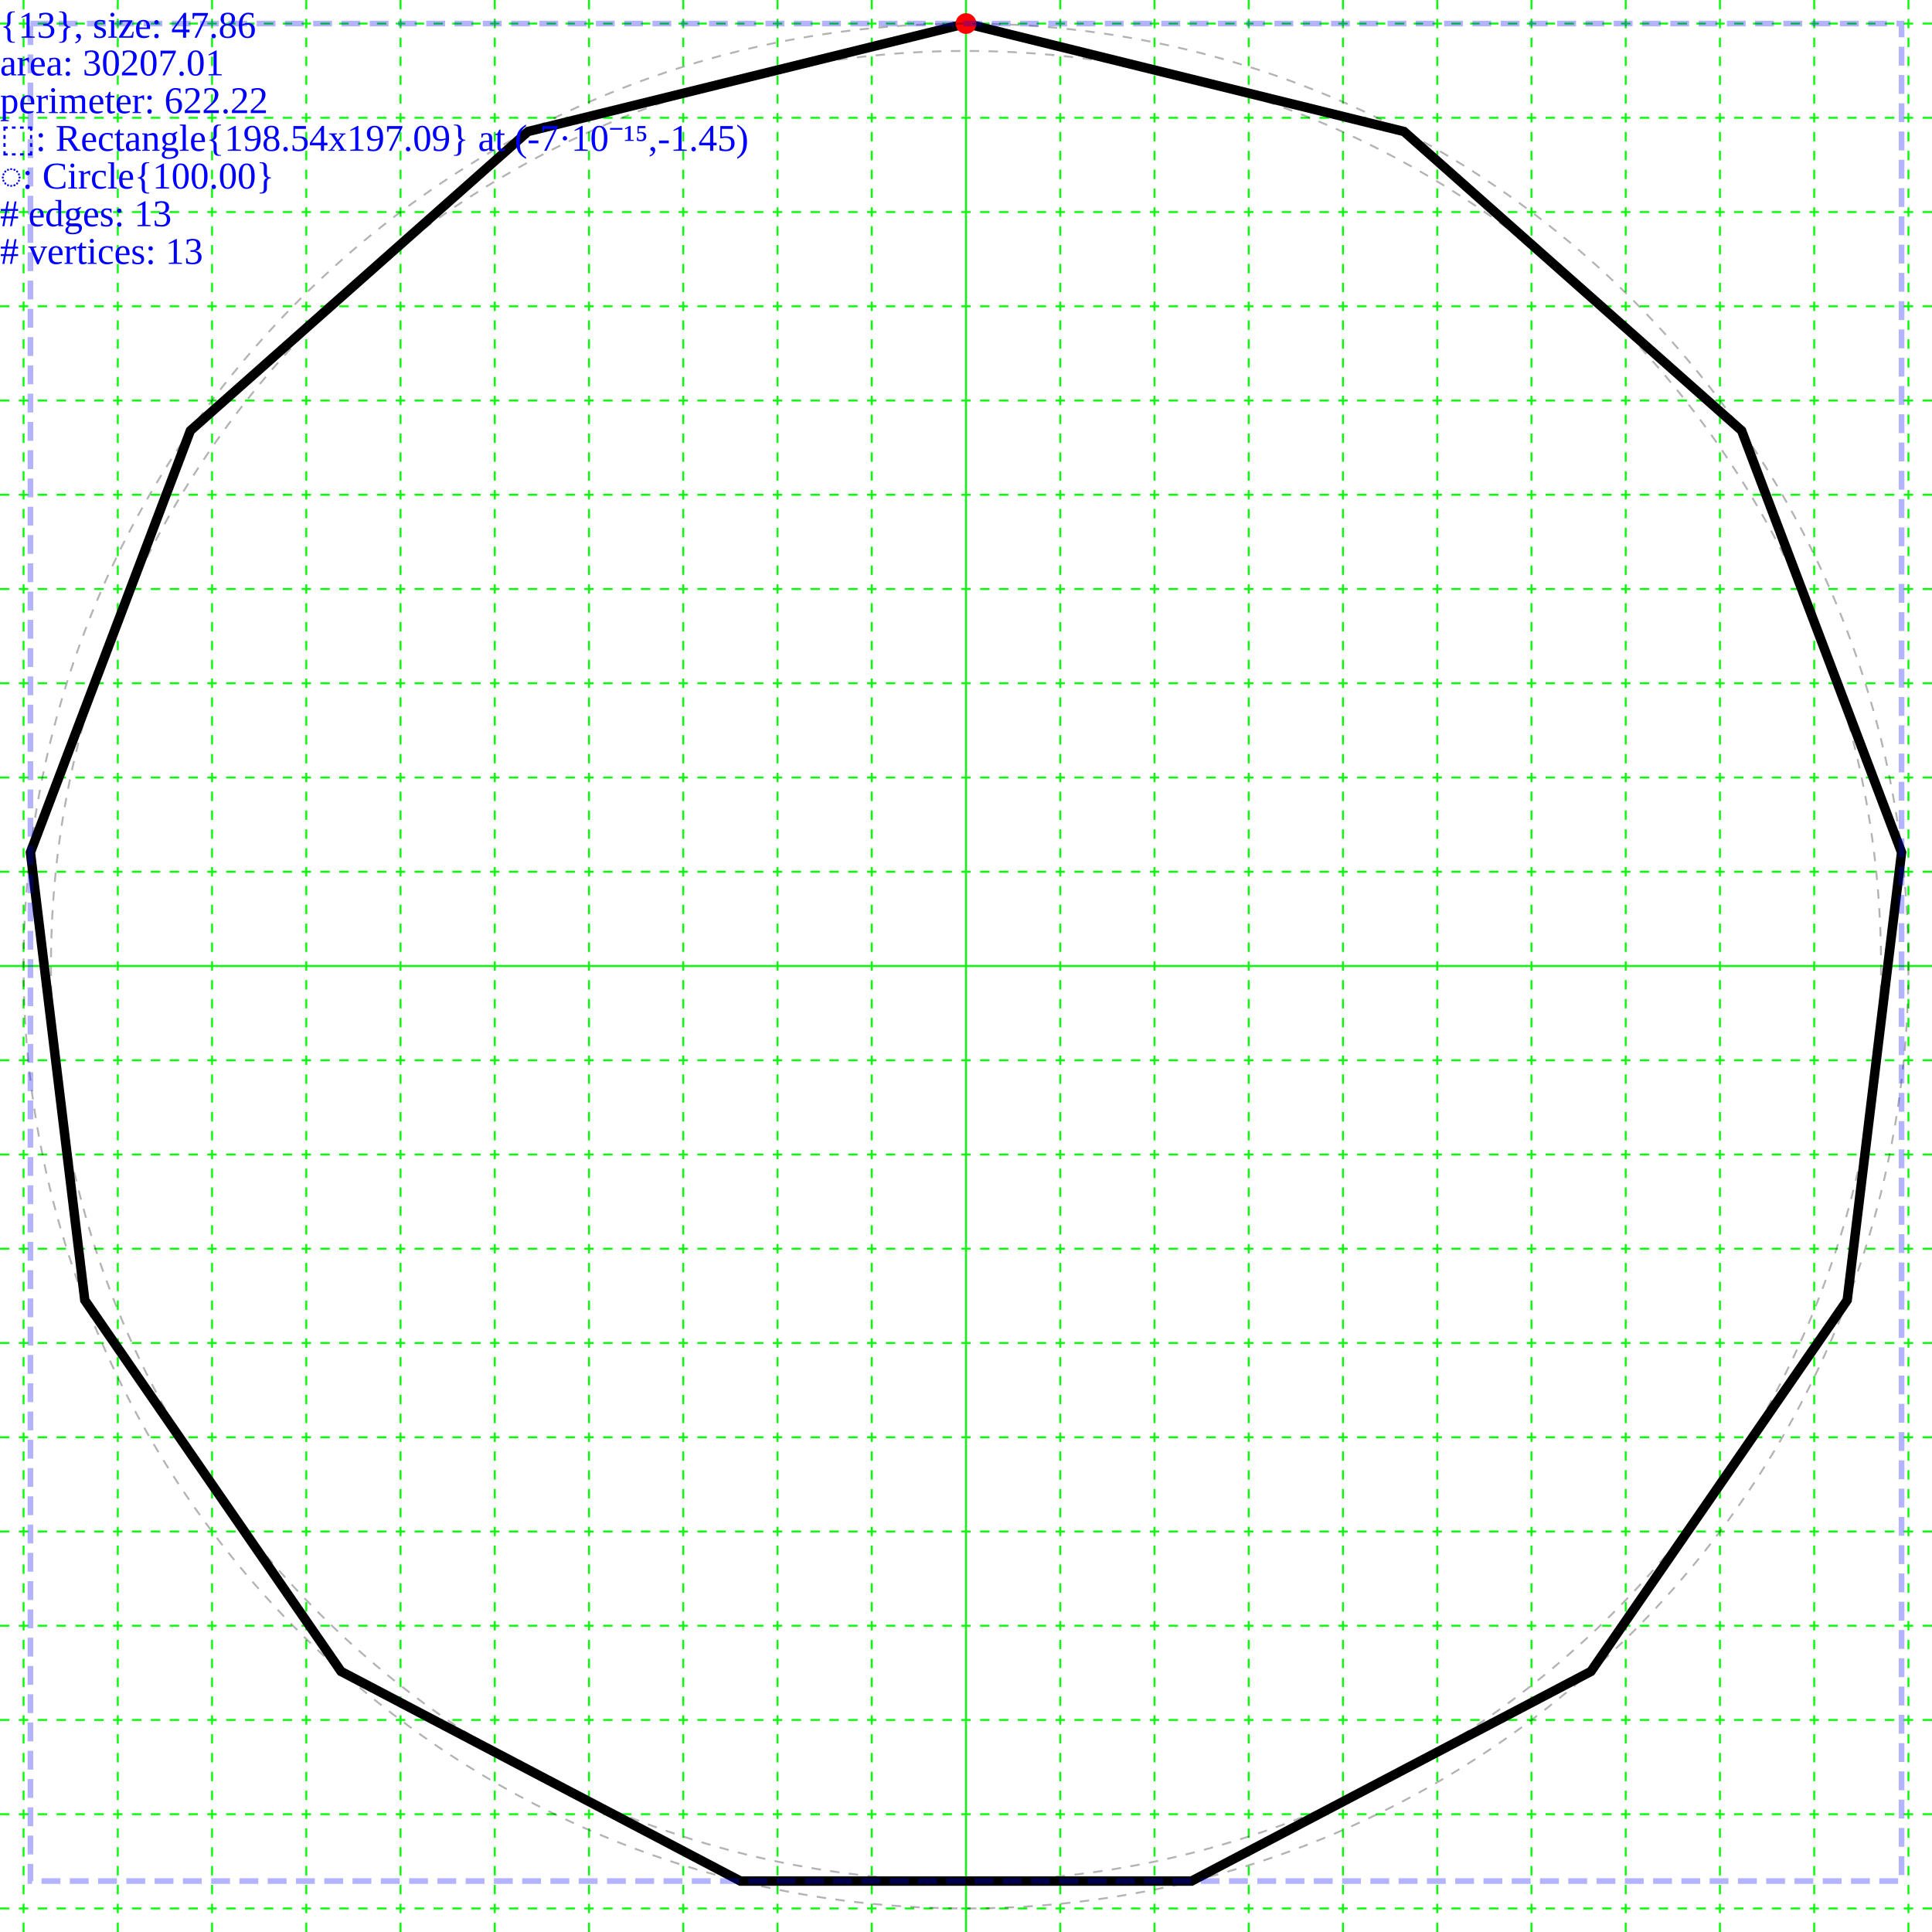
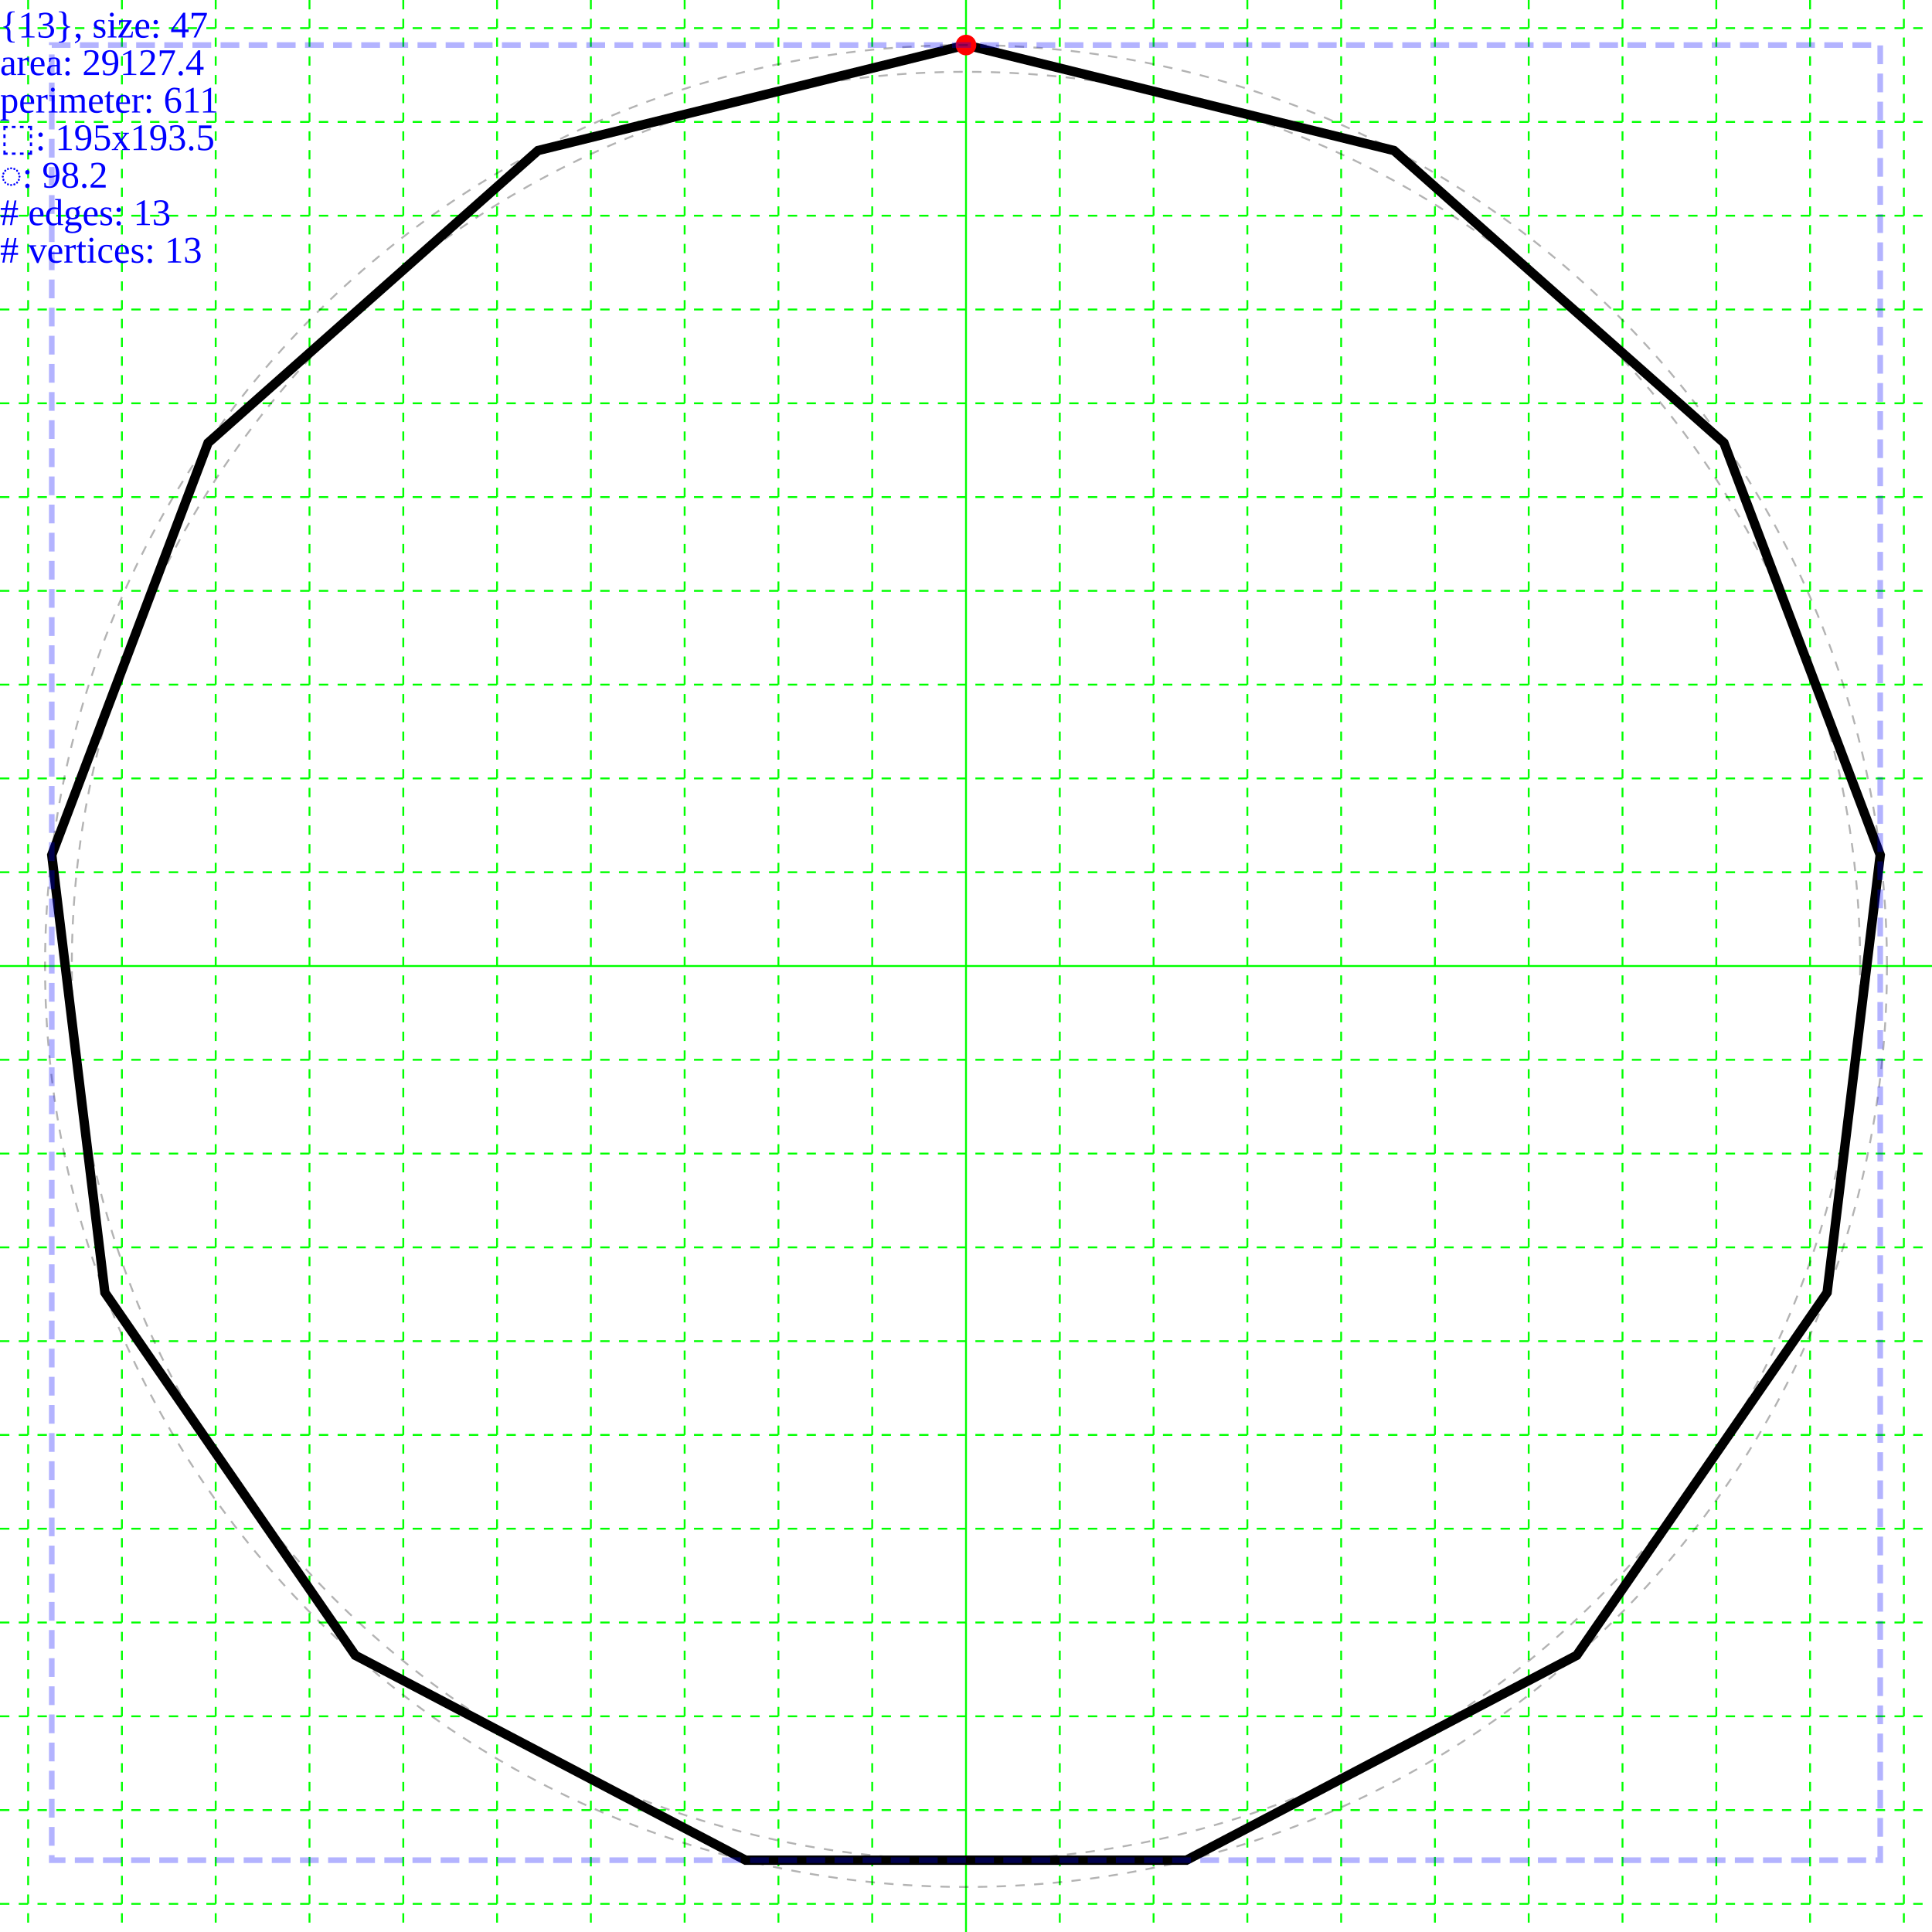
- <svg xmlns="http://www.w3.org/2000/svg" height="205.0" width="205.0">
-   <g transform="translate(102.5,102.5)">
+ <svg xmlns="http://www.w3.org/2000/svg" height="206" width="206">
+   <g transform="translate(103,103)">
    <g id="grid">
-       <line stroke="#00ff00" stroke-width="0.2" x1="0" x2="0" y1="-102.5" y2="102.5" />
-       <line stroke="#00ff00" stroke-dasharray="1,1" stroke-width="0.2" x1="10.0" x2="10.0" y1="-102.5" y2="102.5" />
-       <line stroke="#00ff00" stroke-dasharray="1,1" stroke-width="0.2" x1="-10.0" x2="-10.0" y1="-102.5" y2="102.5" />
-       <line stroke="#00ff00" stroke-dasharray="1,1" stroke-width="0.2" x1="20.0" x2="20.0" y1="-102.5" y2="102.5" />
-       <line stroke="#00ff00" stroke-dasharray="1,1" stroke-width="0.2" x1="-20.0" x2="-20.0" y1="-102.5" y2="102.5" />
-       <line stroke="#00ff00" stroke-dasharray="1,1" stroke-width="0.2" x1="30.0" x2="30.0" y1="-102.5" y2="102.5" />
-       <line stroke="#00ff00" stroke-dasharray="1,1" stroke-width="0.2" x1="-30.0" x2="-30.0" y1="-102.5" y2="102.5" />
-       <line stroke="#00ff00" stroke-dasharray="1,1" stroke-width="0.2" x1="40.0" x2="40.0" y1="-102.5" y2="102.5" />
-       <line stroke="#00ff00" stroke-dasharray="1,1" stroke-width="0.2" x1="-40.0" x2="-40.0" y1="-102.5" y2="102.5" />
-       <line stroke="#00ff00" stroke-dasharray="1,1" stroke-width="0.2" x1="50.0" x2="50.0" y1="-102.5" y2="102.5" />
-       <line stroke="#00ff00" stroke-dasharray="1,1" stroke-width="0.2" x1="-50.0" x2="-50.0" y1="-102.5" y2="102.5" />
-       <line stroke="#00ff00" stroke-dasharray="1,1" stroke-width="0.2" x1="60.0" x2="60.0" y1="-102.5" y2="102.5" />
-       <line stroke="#00ff00" stroke-dasharray="1,1" stroke-width="0.2" x1="-60.0" x2="-60.0" y1="-102.5" y2="102.5" />
-       <line stroke="#00ff00" stroke-dasharray="1,1" stroke-width="0.2" x1="70.0" x2="70.0" y1="-102.5" y2="102.5" />
-       <line stroke="#00ff00" stroke-dasharray="1,1" stroke-width="0.2" x1="-70.0" x2="-70.0" y1="-102.5" y2="102.5" />
-       <line stroke="#00ff00" stroke-dasharray="1,1" stroke-width="0.2" x1="80.0" x2="80.0" y1="-102.5" y2="102.5" />
-       <line stroke="#00ff00" stroke-dasharray="1,1" stroke-width="0.2" x1="-80.0" x2="-80.0" y1="-102.5" y2="102.5" />
-       <line stroke="#00ff00" stroke-dasharray="1,1" stroke-width="0.2" x1="90.0" x2="90.0" y1="-102.5" y2="102.5" />
-       <line stroke="#00ff00" stroke-dasharray="1,1" stroke-width="0.2" x1="-90.0" x2="-90.0" y1="-102.5" y2="102.5" />
-       <line stroke="#00ff00" stroke-dasharray="1,1" stroke-width="0.2" x1="100.0" x2="100.0" y1="-102.5" y2="102.5" />
-       <line stroke="#00ff00" stroke-dasharray="1,1" stroke-width="0.2" x1="-100.0" x2="-100.0" y1="-102.5" y2="102.5" />
-       <line stroke="#00ff00" stroke-dasharray="1,1" stroke-width="0.2" x1="110.0" x2="110.0" y1="-102.5" y2="102.5" />
-       <line stroke="#00ff00" stroke-dasharray="1,1" stroke-width="0.2" x1="-110.0" x2="-110.0" y1="-102.5" y2="102.5" />
-       <line stroke="#00ff00" stroke-width="0.2" x1="-102.5" x2="102.5" y1="0" y2="0" />
-       <line stroke="#00ff00" stroke-dasharray="1,1" stroke-width="0.2" x1="-102.5" x2="102.5" y1="10.0" y2="10.0" />
-       <line stroke="#00ff00" stroke-dasharray="1,1" stroke-width="0.2" x1="-102.5" x2="102.5" y1="-10.0" y2="-10.0" />
-       <line stroke="#00ff00" stroke-dasharray="1,1" stroke-width="0.2" x1="-102.5" x2="102.5" y1="20.0" y2="20.0" />
-       <line stroke="#00ff00" stroke-dasharray="1,1" stroke-width="0.2" x1="-102.5" x2="102.5" y1="-20.0" y2="-20.0" />
-       <line stroke="#00ff00" stroke-dasharray="1,1" stroke-width="0.2" x1="-102.5" x2="102.5" y1="30.0" y2="30.0" />
-       <line stroke="#00ff00" stroke-dasharray="1,1" stroke-width="0.2" x1="-102.5" x2="102.5" y1="-30.0" y2="-30.0" />
-       <line stroke="#00ff00" stroke-dasharray="1,1" stroke-width="0.2" x1="-102.5" x2="102.5" y1="40.0" y2="40.0" />
-       <line stroke="#00ff00" stroke-dasharray="1,1" stroke-width="0.2" x1="-102.5" x2="102.5" y1="-40.0" y2="-40.0" />
-       <line stroke="#00ff00" stroke-dasharray="1,1" stroke-width="0.2" x1="-102.5" x2="102.5" y1="50.0" y2="50.0" />
-       <line stroke="#00ff00" stroke-dasharray="1,1" stroke-width="0.2" x1="-102.5" x2="102.5" y1="-50.0" y2="-50.0" />
-       <line stroke="#00ff00" stroke-dasharray="1,1" stroke-width="0.2" x1="-102.5" x2="102.5" y1="60.0" y2="60.0" />
-       <line stroke="#00ff00" stroke-dasharray="1,1" stroke-width="0.2" x1="-102.5" x2="102.5" y1="-60.0" y2="-60.0" />
-       <line stroke="#00ff00" stroke-dasharray="1,1" stroke-width="0.2" x1="-102.5" x2="102.5" y1="70.0" y2="70.0" />
-       <line stroke="#00ff00" stroke-dasharray="1,1" stroke-width="0.2" x1="-102.5" x2="102.5" y1="-70.0" y2="-70.0" />
-       <line stroke="#00ff00" stroke-dasharray="1,1" stroke-width="0.2" x1="-102.5" x2="102.5" y1="80.0" y2="80.0" />
-       <line stroke="#00ff00" stroke-dasharray="1,1" stroke-width="0.2" x1="-102.5" x2="102.5" y1="-80.0" y2="-80.0" />
-       <line stroke="#00ff00" stroke-dasharray="1,1" stroke-width="0.2" x1="-102.5" x2="102.5" y1="90.0" y2="90.0" />
-       <line stroke="#00ff00" stroke-dasharray="1,1" stroke-width="0.2" x1="-102.5" x2="102.5" y1="-90.0" y2="-90.0" />
-       <line stroke="#00ff00" stroke-dasharray="1,1" stroke-width="0.2" x1="-102.5" x2="102.5" y1="100.0" y2="100.0" />
-       <line stroke="#00ff00" stroke-dasharray="1,1" stroke-width="0.2" x1="-102.5" x2="102.5" y1="-100.0" y2="-100.0" />
-       <line stroke="#00ff00" stroke-dasharray="1,1" stroke-width="0.2" x1="-102.5" x2="102.5" y1="110.0" y2="110.0" />
-       <line stroke="#00ff00" stroke-dasharray="1,1" stroke-width="0.2" x1="-102.5" x2="102.5" y1="-110.0" y2="-110.0" />
-       <line stroke="#00ff00" stroke-dasharray="1,1" stroke-width="0.2" x1="-102.5" x2="102.5" y1="120.0" y2="120.0" />
-       <line stroke="#00ff00" stroke-dasharray="1,1" stroke-width="0.2" x1="-102.5" x2="102.5" y1="-120.0" y2="-120.0" />
-       <line stroke="#00ff00" stroke-dasharray="1,1" stroke-width="0.2" x1="-102.5" x2="102.5" y1="130.0" y2="130.0" />
-       <line stroke="#00ff00" stroke-dasharray="1,1" stroke-width="0.2" x1="-102.5" x2="102.5" y1="-130.0" y2="-130.0" />
-       <line stroke="#00ff00" stroke-dasharray="1,1" stroke-width="0.2" x1="-102.5" x2="102.5" y1="140.0" y2="140.0" />
-       <line stroke="#00ff00" stroke-dasharray="1,1" stroke-width="0.2" x1="-102.5" x2="102.5" y1="-140.0" y2="-140.0" />
-       <line stroke="#00ff00" stroke-dasharray="1,1" stroke-width="0.2" x1="-102.5" x2="102.5" y1="150.0" y2="150.0" />
-       <line stroke="#00ff00" stroke-dasharray="1,1" stroke-width="0.2" x1="-102.5" x2="102.5" y1="-150.0" y2="-150.0" />
-       <line stroke="#00ff00" stroke-dasharray="1,1" stroke-width="0.2" x1="-102.5" x2="102.5" y1="160.0" y2="160.0" />
-       <line stroke="#00ff00" stroke-dasharray="1,1" stroke-width="0.2" x1="-102.5" x2="102.5" y1="-160.0" y2="-160.0" />
-       <line stroke="#00ff00" stroke-dasharray="1,1" stroke-width="0.2" x1="-102.5" x2="102.5" y1="170.0" y2="170.0" />
-       <line stroke="#00ff00" stroke-dasharray="1,1" stroke-width="0.2" x1="-102.5" x2="102.5" y1="-170.0" y2="-170.0" />
-       <line stroke="#00ff00" stroke-dasharray="1,1" stroke-width="0.2" x1="-102.5" x2="102.5" y1="180.0" y2="180.0" />
-       <line stroke="#00ff00" stroke-dasharray="1,1" stroke-width="0.2" x1="-102.5" x2="102.5" y1="-180.0" y2="-180.0" />
-       <line stroke="#00ff00" stroke-dasharray="1,1" stroke-width="0.2" x1="-102.5" x2="102.5" y1="190.0" y2="190.0" />
-       <line stroke="#00ff00" stroke-dasharray="1,1" stroke-width="0.2" x1="-102.5" x2="102.5" y1="-190.0" y2="-190.0" />
-       <line stroke="#00ff00" stroke-dasharray="1,1" stroke-width="0.2" x1="-102.5" x2="102.5" y1="200.0" y2="200.0" />
-       <line stroke="#00ff00" stroke-dasharray="1,1" stroke-width="0.2" x1="-102.5" x2="102.5" y1="-200.0" y2="-200.0" />
-       <line stroke="#00ff00" stroke-dasharray="1,1" stroke-width="0.2" x1="-102.5" x2="102.5" y1="210.0" y2="210.0" />
-       <line stroke="#00ff00" stroke-dasharray="1,1" stroke-width="0.2" x1="-102.5" x2="102.5" y1="-210.0" y2="-210.0" />
+       <line stroke="#00ff00" stroke-width="0.2" x1="0" x2="0" y1="-103.0" y2="103.0" />
+       <line stroke="#00ff00" stroke-dasharray="1,1" stroke-width="0.2" x1="10.0" x2="10.0" y1="-103.0" y2="103.0" />
+       <line stroke="#00ff00" stroke-dasharray="1,1" stroke-width="0.2" x1="-10.0" x2="-10.0" y1="-103.0" y2="103.0" />
+       <line stroke="#00ff00" stroke-dasharray="1,1" stroke-width="0.2" x1="20.0" x2="20.0" y1="-103.0" y2="103.0" />
+       <line stroke="#00ff00" stroke-dasharray="1,1" stroke-width="0.2" x1="-20.0" x2="-20.0" y1="-103.0" y2="103.0" />
+       <line stroke="#00ff00" stroke-dasharray="1,1" stroke-width="0.2" x1="30.0" x2="30.0" y1="-103.0" y2="103.0" />
+       <line stroke="#00ff00" stroke-dasharray="1,1" stroke-width="0.2" x1="-30.0" x2="-30.0" y1="-103.0" y2="103.0" />
+       <line stroke="#00ff00" stroke-dasharray="1,1" stroke-width="0.2" x1="40.0" x2="40.0" y1="-103.0" y2="103.0" />
+       <line stroke="#00ff00" stroke-dasharray="1,1" stroke-width="0.2" x1="-40.0" x2="-40.0" y1="-103.0" y2="103.0" />
+       <line stroke="#00ff00" stroke-dasharray="1,1" stroke-width="0.2" x1="50.0" x2="50.0" y1="-103.0" y2="103.0" />
+       <line stroke="#00ff00" stroke-dasharray="1,1" stroke-width="0.2" x1="-50.0" x2="-50.0" y1="-103.0" y2="103.0" />
+       <line stroke="#00ff00" stroke-dasharray="1,1" stroke-width="0.2" x1="60.0" x2="60.0" y1="-103.0" y2="103.0" />
+       <line stroke="#00ff00" stroke-dasharray="1,1" stroke-width="0.2" x1="-60.0" x2="-60.0" y1="-103.0" y2="103.0" />
+       <line stroke="#00ff00" stroke-dasharray="1,1" stroke-width="0.2" x1="70.0" x2="70.0" y1="-103.0" y2="103.0" />
+       <line stroke="#00ff00" stroke-dasharray="1,1" stroke-width="0.2" x1="-70.0" x2="-70.0" y1="-103.0" y2="103.0" />
+       <line stroke="#00ff00" stroke-dasharray="1,1" stroke-width="0.2" x1="80.0" x2="80.0" y1="-103.0" y2="103.0" />
+       <line stroke="#00ff00" stroke-dasharray="1,1" stroke-width="0.2" x1="-80.0" x2="-80.0" y1="-103.0" y2="103.0" />
+       <line stroke="#00ff00" stroke-dasharray="1,1" stroke-width="0.2" x1="90.0" x2="90.0" y1="-103.0" y2="103.0" />
+       <line stroke="#00ff00" stroke-dasharray="1,1" stroke-width="0.2" x1="-90.0" x2="-90.0" y1="-103.0" y2="103.0" />
+       <line stroke="#00ff00" stroke-dasharray="1,1" stroke-width="0.2" x1="100.0" x2="100.0" y1="-103.0" y2="103.0" />
+       <line stroke="#00ff00" stroke-dasharray="1,1" stroke-width="0.2" x1="-100.0" x2="-100.0" y1="-103.0" y2="103.0" />
+       <line stroke="#00ff00" stroke-dasharray="1,1" stroke-width="0.2" x1="110.0" x2="110.0" y1="-103.0" y2="103.0" />
+       <line stroke="#00ff00" stroke-dasharray="1,1" stroke-width="0.2" x1="-110.0" x2="-110.0" y1="-103.0" y2="103.0" />
+       <line stroke="#00ff00" stroke-width="0.2" x1="-103.0" x2="103.0" y1="0" y2="0" />
+       <line stroke="#00ff00" stroke-dasharray="1,1" stroke-width="0.2" x1="-103.0" x2="103.0" y1="10.0" y2="10.0" />
+       <line stroke="#00ff00" stroke-dasharray="1,1" stroke-width="0.2" x1="-103.0" x2="103.0" y1="-10.0" y2="-10.0" />
+       <line stroke="#00ff00" stroke-dasharray="1,1" stroke-width="0.2" x1="-103.0" x2="103.0" y1="20.0" y2="20.0" />
+       <line stroke="#00ff00" stroke-dasharray="1,1" stroke-width="0.2" x1="-103.0" x2="103.0" y1="-20.0" y2="-20.0" />
+       <line stroke="#00ff00" stroke-dasharray="1,1" stroke-width="0.2" x1="-103.0" x2="103.0" y1="30.0" y2="30.0" />
+       <line stroke="#00ff00" stroke-dasharray="1,1" stroke-width="0.2" x1="-103.0" x2="103.0" y1="-30.0" y2="-30.0" />
+       <line stroke="#00ff00" stroke-dasharray="1,1" stroke-width="0.2" x1="-103.0" x2="103.0" y1="40.0" y2="40.0" />
+       <line stroke="#00ff00" stroke-dasharray="1,1" stroke-width="0.2" x1="-103.0" x2="103.0" y1="-40.0" y2="-40.0" />
+       <line stroke="#00ff00" stroke-dasharray="1,1" stroke-width="0.2" x1="-103.0" x2="103.0" y1="50.0" y2="50.0" />
+       <line stroke="#00ff00" stroke-dasharray="1,1" stroke-width="0.2" x1="-103.0" x2="103.0" y1="-50.0" y2="-50.0" />
+       <line stroke="#00ff00" stroke-dasharray="1,1" stroke-width="0.2" x1="-103.0" x2="103.0" y1="60.0" y2="60.0" />
+       <line stroke="#00ff00" stroke-dasharray="1,1" stroke-width="0.2" x1="-103.0" x2="103.0" y1="-60.0" y2="-60.0" />
+       <line stroke="#00ff00" stroke-dasharray="1,1" stroke-width="0.2" x1="-103.0" x2="103.0" y1="70.0" y2="70.0" />
+       <line stroke="#00ff00" stroke-dasharray="1,1" stroke-width="0.2" x1="-103.0" x2="103.0" y1="-70.0" y2="-70.0" />
+       <line stroke="#00ff00" stroke-dasharray="1,1" stroke-width="0.2" x1="-103.0" x2="103.0" y1="80.0" y2="80.0" />
+       <line stroke="#00ff00" stroke-dasharray="1,1" stroke-width="0.2" x1="-103.0" x2="103.0" y1="-80.0" y2="-80.0" />
+       <line stroke="#00ff00" stroke-dasharray="1,1" stroke-width="0.2" x1="-103.0" x2="103.0" y1="90.0" y2="90.0" />
+       <line stroke="#00ff00" stroke-dasharray="1,1" stroke-width="0.2" x1="-103.0" x2="103.0" y1="-90.0" y2="-90.0" />
+       <line stroke="#00ff00" stroke-dasharray="1,1" stroke-width="0.2" x1="-103.0" x2="103.0" y1="100.0" y2="100.0" />
+       <line stroke="#00ff00" stroke-dasharray="1,1" stroke-width="0.2" x1="-103.0" x2="103.0" y1="-100.0" y2="-100.0" />
+       <line stroke="#00ff00" stroke-dasharray="1,1" stroke-width="0.2" x1="-103.0" x2="103.0" y1="110.0" y2="110.0" />
+       <line stroke="#00ff00" stroke-dasharray="1,1" stroke-width="0.2" x1="-103.0" x2="103.0" y1="-110.0" y2="-110.0" />
+       <line stroke="#00ff00" stroke-dasharray="1,1" stroke-width="0.2" x1="-103.0" x2="103.0" y1="120.0" y2="120.0" />
+       <line stroke="#00ff00" stroke-dasharray="1,1" stroke-width="0.2" x1="-103.0" x2="103.0" y1="-120.0" y2="-120.0" />
+       <line stroke="#00ff00" stroke-dasharray="1,1" stroke-width="0.2" x1="-103.0" x2="103.0" y1="130.0" y2="130.0" />
+       <line stroke="#00ff00" stroke-dasharray="1,1" stroke-width="0.2" x1="-103.0" x2="103.0" y1="-130.0" y2="-130.0" />
+       <line stroke="#00ff00" stroke-dasharray="1,1" stroke-width="0.2" x1="-103.0" x2="103.0" y1="140.0" y2="140.0" />
+       <line stroke="#00ff00" stroke-dasharray="1,1" stroke-width="0.2" x1="-103.0" x2="103.0" y1="-140.0" y2="-140.0" />
+       <line stroke="#00ff00" stroke-dasharray="1,1" stroke-width="0.2" x1="-103.0" x2="103.0" y1="150.0" y2="150.0" />
+       <line stroke="#00ff00" stroke-dasharray="1,1" stroke-width="0.2" x1="-103.0" x2="103.0" y1="-150.0" y2="-150.0" />
+       <line stroke="#00ff00" stroke-dasharray="1,1" stroke-width="0.2" x1="-103.0" x2="103.0" y1="160.0" y2="160.0" />
+       <line stroke="#00ff00" stroke-dasharray="1,1" stroke-width="0.2" x1="-103.0" x2="103.0" y1="-160.0" y2="-160.0" />
+       <line stroke="#00ff00" stroke-dasharray="1,1" stroke-width="0.2" x1="-103.0" x2="103.0" y1="170.0" y2="170.0" />
+       <line stroke="#00ff00" stroke-dasharray="1,1" stroke-width="0.2" x1="-103.0" x2="103.0" y1="-170.0" y2="-170.0" />
+       <line stroke="#00ff00" stroke-dasharray="1,1" stroke-width="0.2" x1="-103.0" x2="103.0" y1="180.0" y2="180.0" />
+       <line stroke="#00ff00" stroke-dasharray="1,1" stroke-width="0.2" x1="-103.0" x2="103.0" y1="-180.0" y2="-180.0" />
+       <line stroke="#00ff00" stroke-dasharray="1,1" stroke-width="0.2" x1="-103.0" x2="103.0" y1="190.0" y2="190.0" />
+       <line stroke="#00ff00" stroke-dasharray="1,1" stroke-width="0.2" x1="-103.0" x2="103.0" y1="-190.0" y2="-190.0" />
+       <line stroke="#00ff00" stroke-dasharray="1,1" stroke-width="0.2" x1="-103.0" x2="103.0" y1="200.0" y2="200.0" />
+       <line stroke="#00ff00" stroke-dasharray="1,1" stroke-width="0.2" x1="-103.0" x2="103.0" y1="-200.0" y2="-200.0" />
+       <line stroke="#00ff00" stroke-dasharray="1,1" stroke-width="0.2" x1="-103.0" x2="103.0" y1="210.0" y2="210.0" />
+       <line stroke="#00ff00" stroke-dasharray="1,1" stroke-width="0.2" x1="-103.0" x2="103.0" y1="-210.0" y2="-210.0" />
    </g>
    <g>
-       <polygon fill="none" points="6.123233995736766E-15,-100.0 46.472,-88.546 82.298,-56.806 99.271,-12.054 93.502,35.46 66.312,74.851 23.932,97.094 -23.932,97.094 -66.312,74.851 -93.502,35.46 -99.271,-12.054 -82.298,-56.806 -46.472,-88.546" stroke="black" stroke-width="1" />
-       <circle cx="6.123233995736766E-15" cy="-100.0" fill="#ff0000" r="1.1" />
-       <circle fill="none" r="97.094" stroke="black" stroke-dasharray="1,1" stroke-opacity="0.3" stroke-width="0.2" />
-       <circle fill="none" r="100.0" stroke="black" stroke-dasharray="1,1" stroke-opacity="0.3" stroke-width="0.2" />
-       <rect fill="none" height="197.094" stroke="blue" stroke-dasharray="2,1" stroke-opacity="0.3" stroke-width="0.6" width="198.542" x="-99.271" y="-100.0" />
+       <polygon fill="none" points="-8.764958819560776E-100,-98.197 45.634,-86.949 80.814,-55.782 97.481,-11.836 91.815,34.821 65.116,73.501 23.5,95.343 -23.5,95.343 -65.116,73.501 -91.815,34.821 -97.481,-11.836 -80.814,-55.782 -45.634,-86.949" stroke="black" stroke-width="1" />
+       <circle cx="-8.764958819560776E-100" cy="-98.197" fill="#ff0000" r="1.1" />
+       <circle fill="none" r="95.343" stroke="black" stroke-dasharray="1,1" stroke-opacity="0.3" stroke-width="0.2" />
+       <circle fill="none" r="98.197" stroke="black" stroke-dasharray="1,1" stroke-opacity="0.3" stroke-width="0.2" />
+       <rect fill="none" height="193.54" stroke="blue" stroke-dasharray="2,1" stroke-opacity="0.3" stroke-width="0.6" width="194.961" x="-97.481" y="-98.197" />
    </g>
  </g>
  <g>
    <text fill="blue" font-size="4.0" id="info" x="0" y="0">
-       <tspan dy="4.0" x="0">{13}, size: 47.86</tspan>
-       <tspan dy="4.0" x="0">area: 30207.01</tspan>
-       <tspan dy="4.0" x="0">perimeter: 622.22</tspan>
-       <tspan dy="4.0" x="0">⬚: Rectangle{198.54x197.09} at (-7·10⁻¹⁵,-1.45)</tspan>
-       <tspan dy="4.0" x="0">◌: Circle{100.00}</tspan>
+       <tspan dy="4.0" x="0">{13}, size: 47</tspan>
+       <tspan dy="4.0" x="0">area: 29127.4</tspan>
+       <tspan dy="4.0" x="0">perimeter: 611</tspan>
+       <tspan dy="4.0" x="0">⬚: 195x193.5</tspan>
+       <tspan dy="4.0" x="0">◌: 98.2</tspan>
      <tspan dy="4.0" x="0"># edges: 13</tspan>
      <tspan dy="4.0" x="0"># vertices: 13</tspan>
    </text>
  </g>
</svg>
